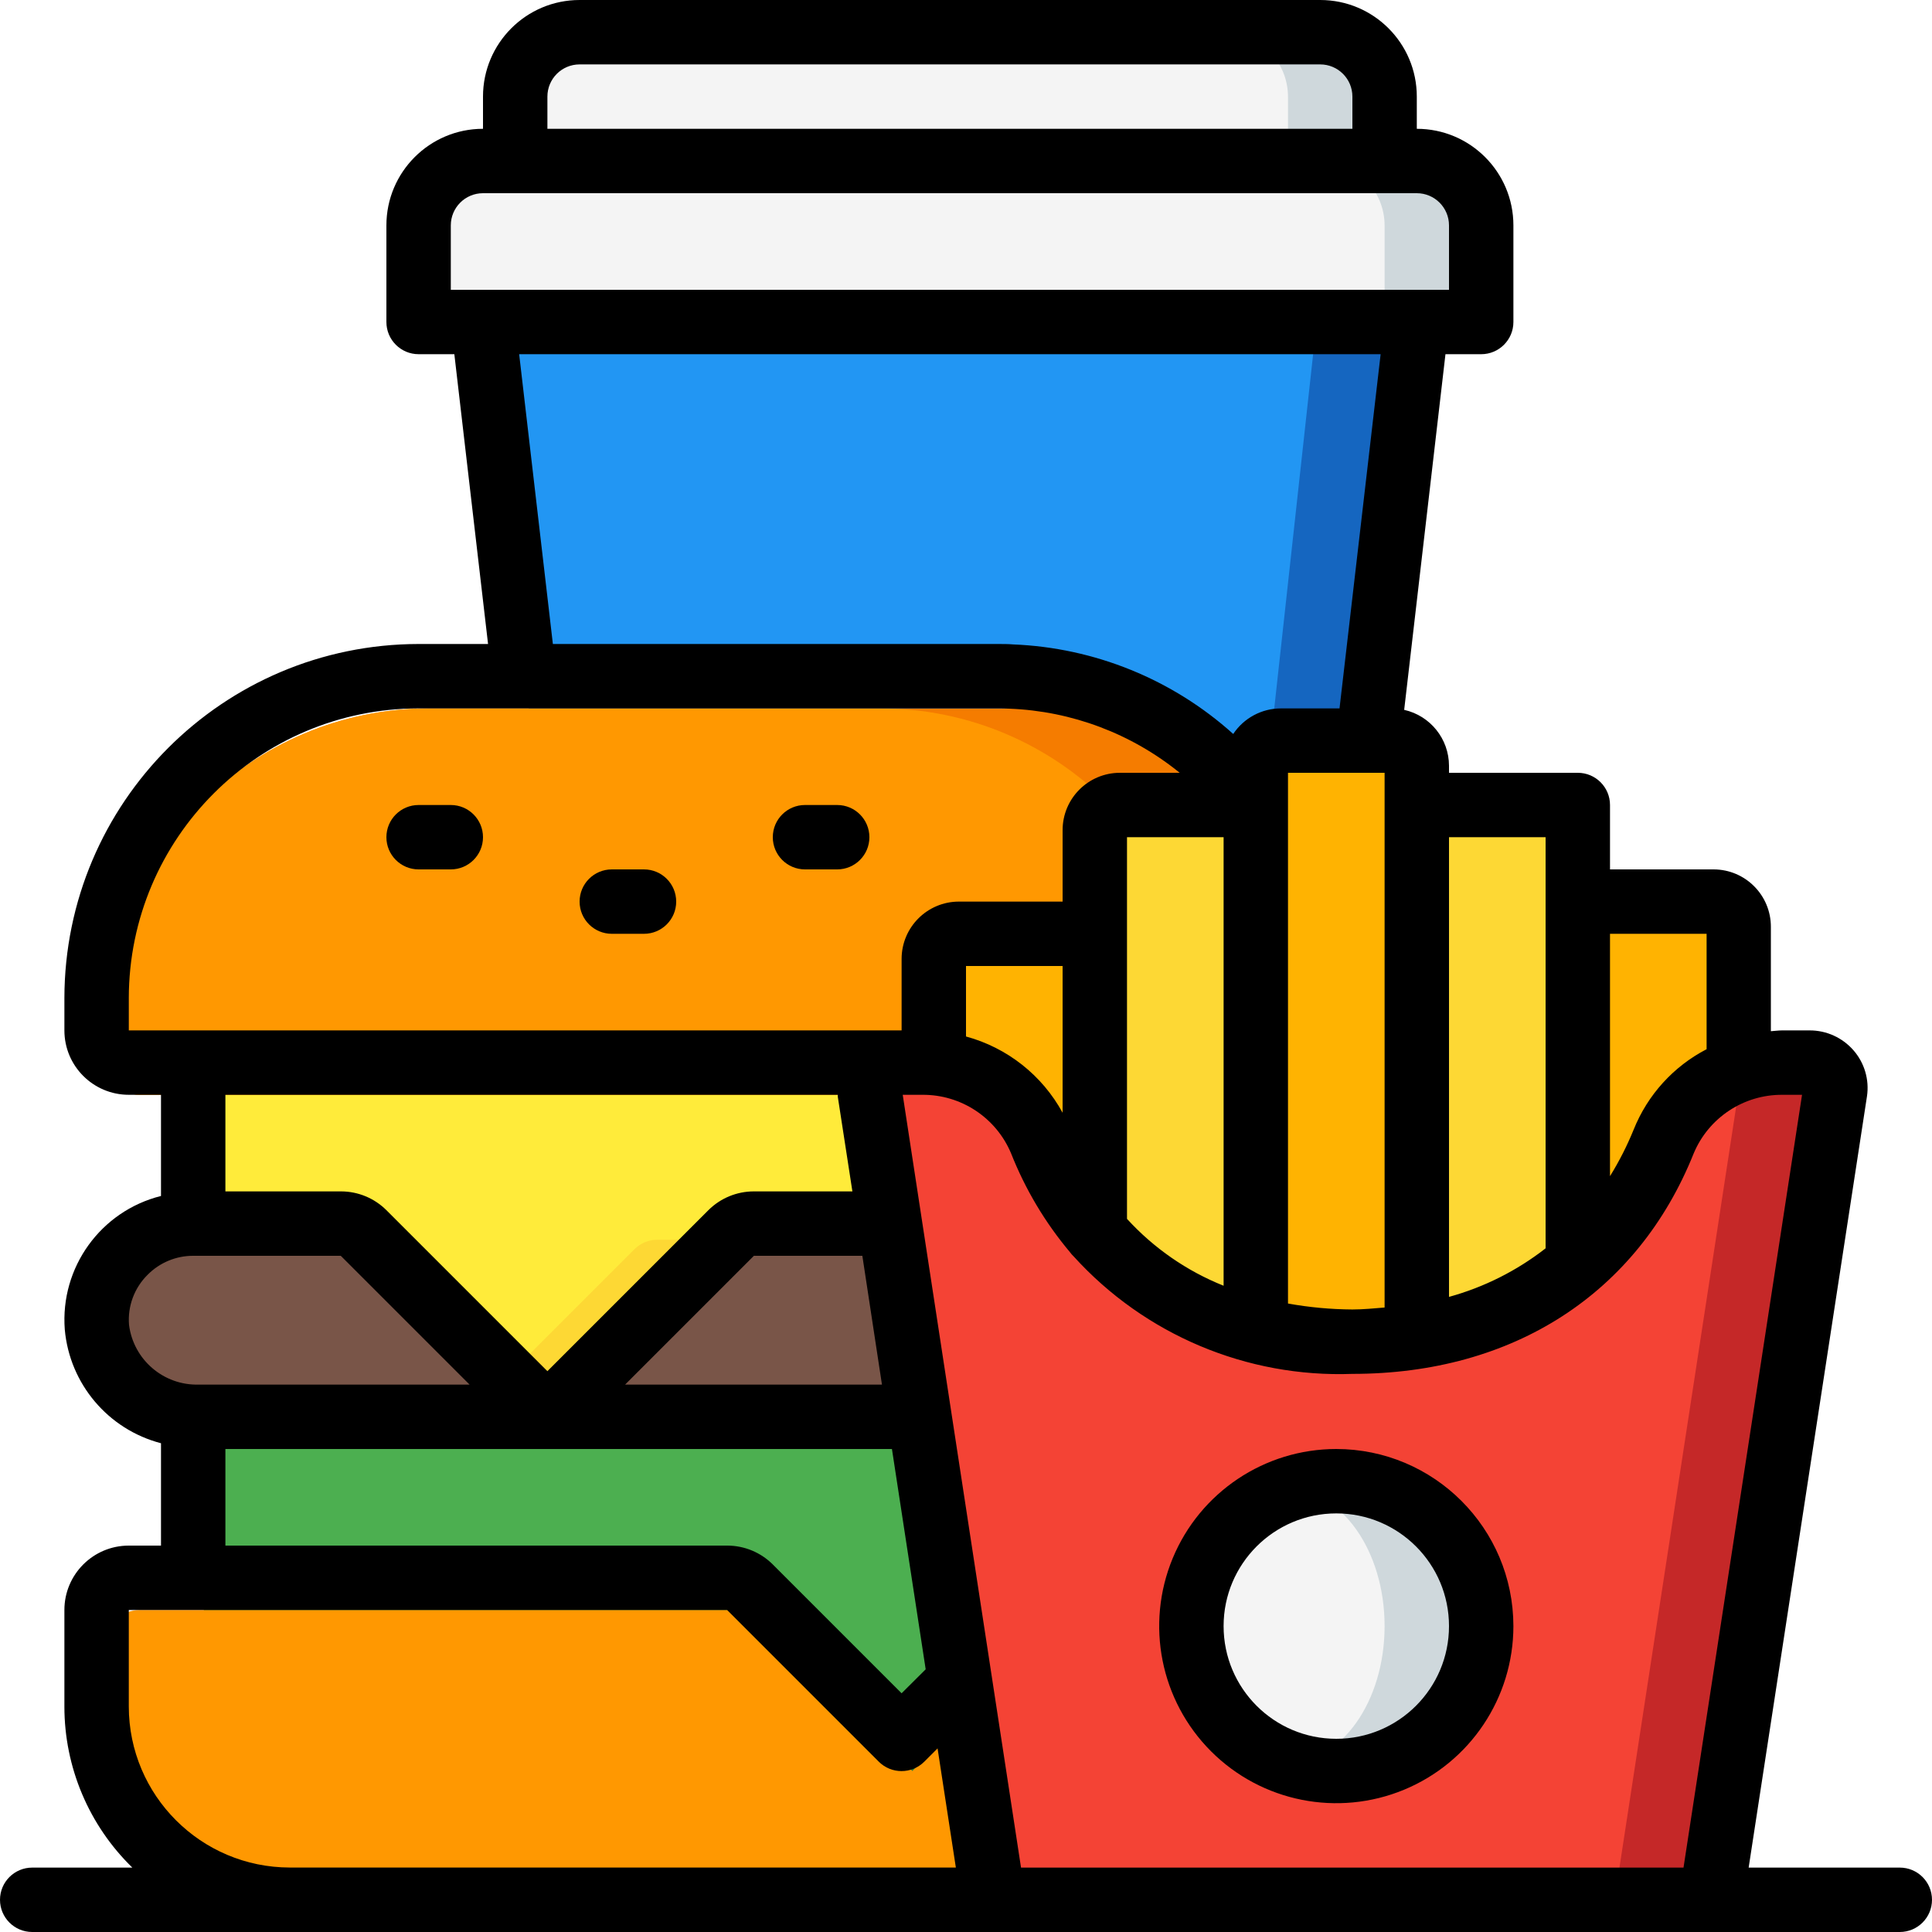
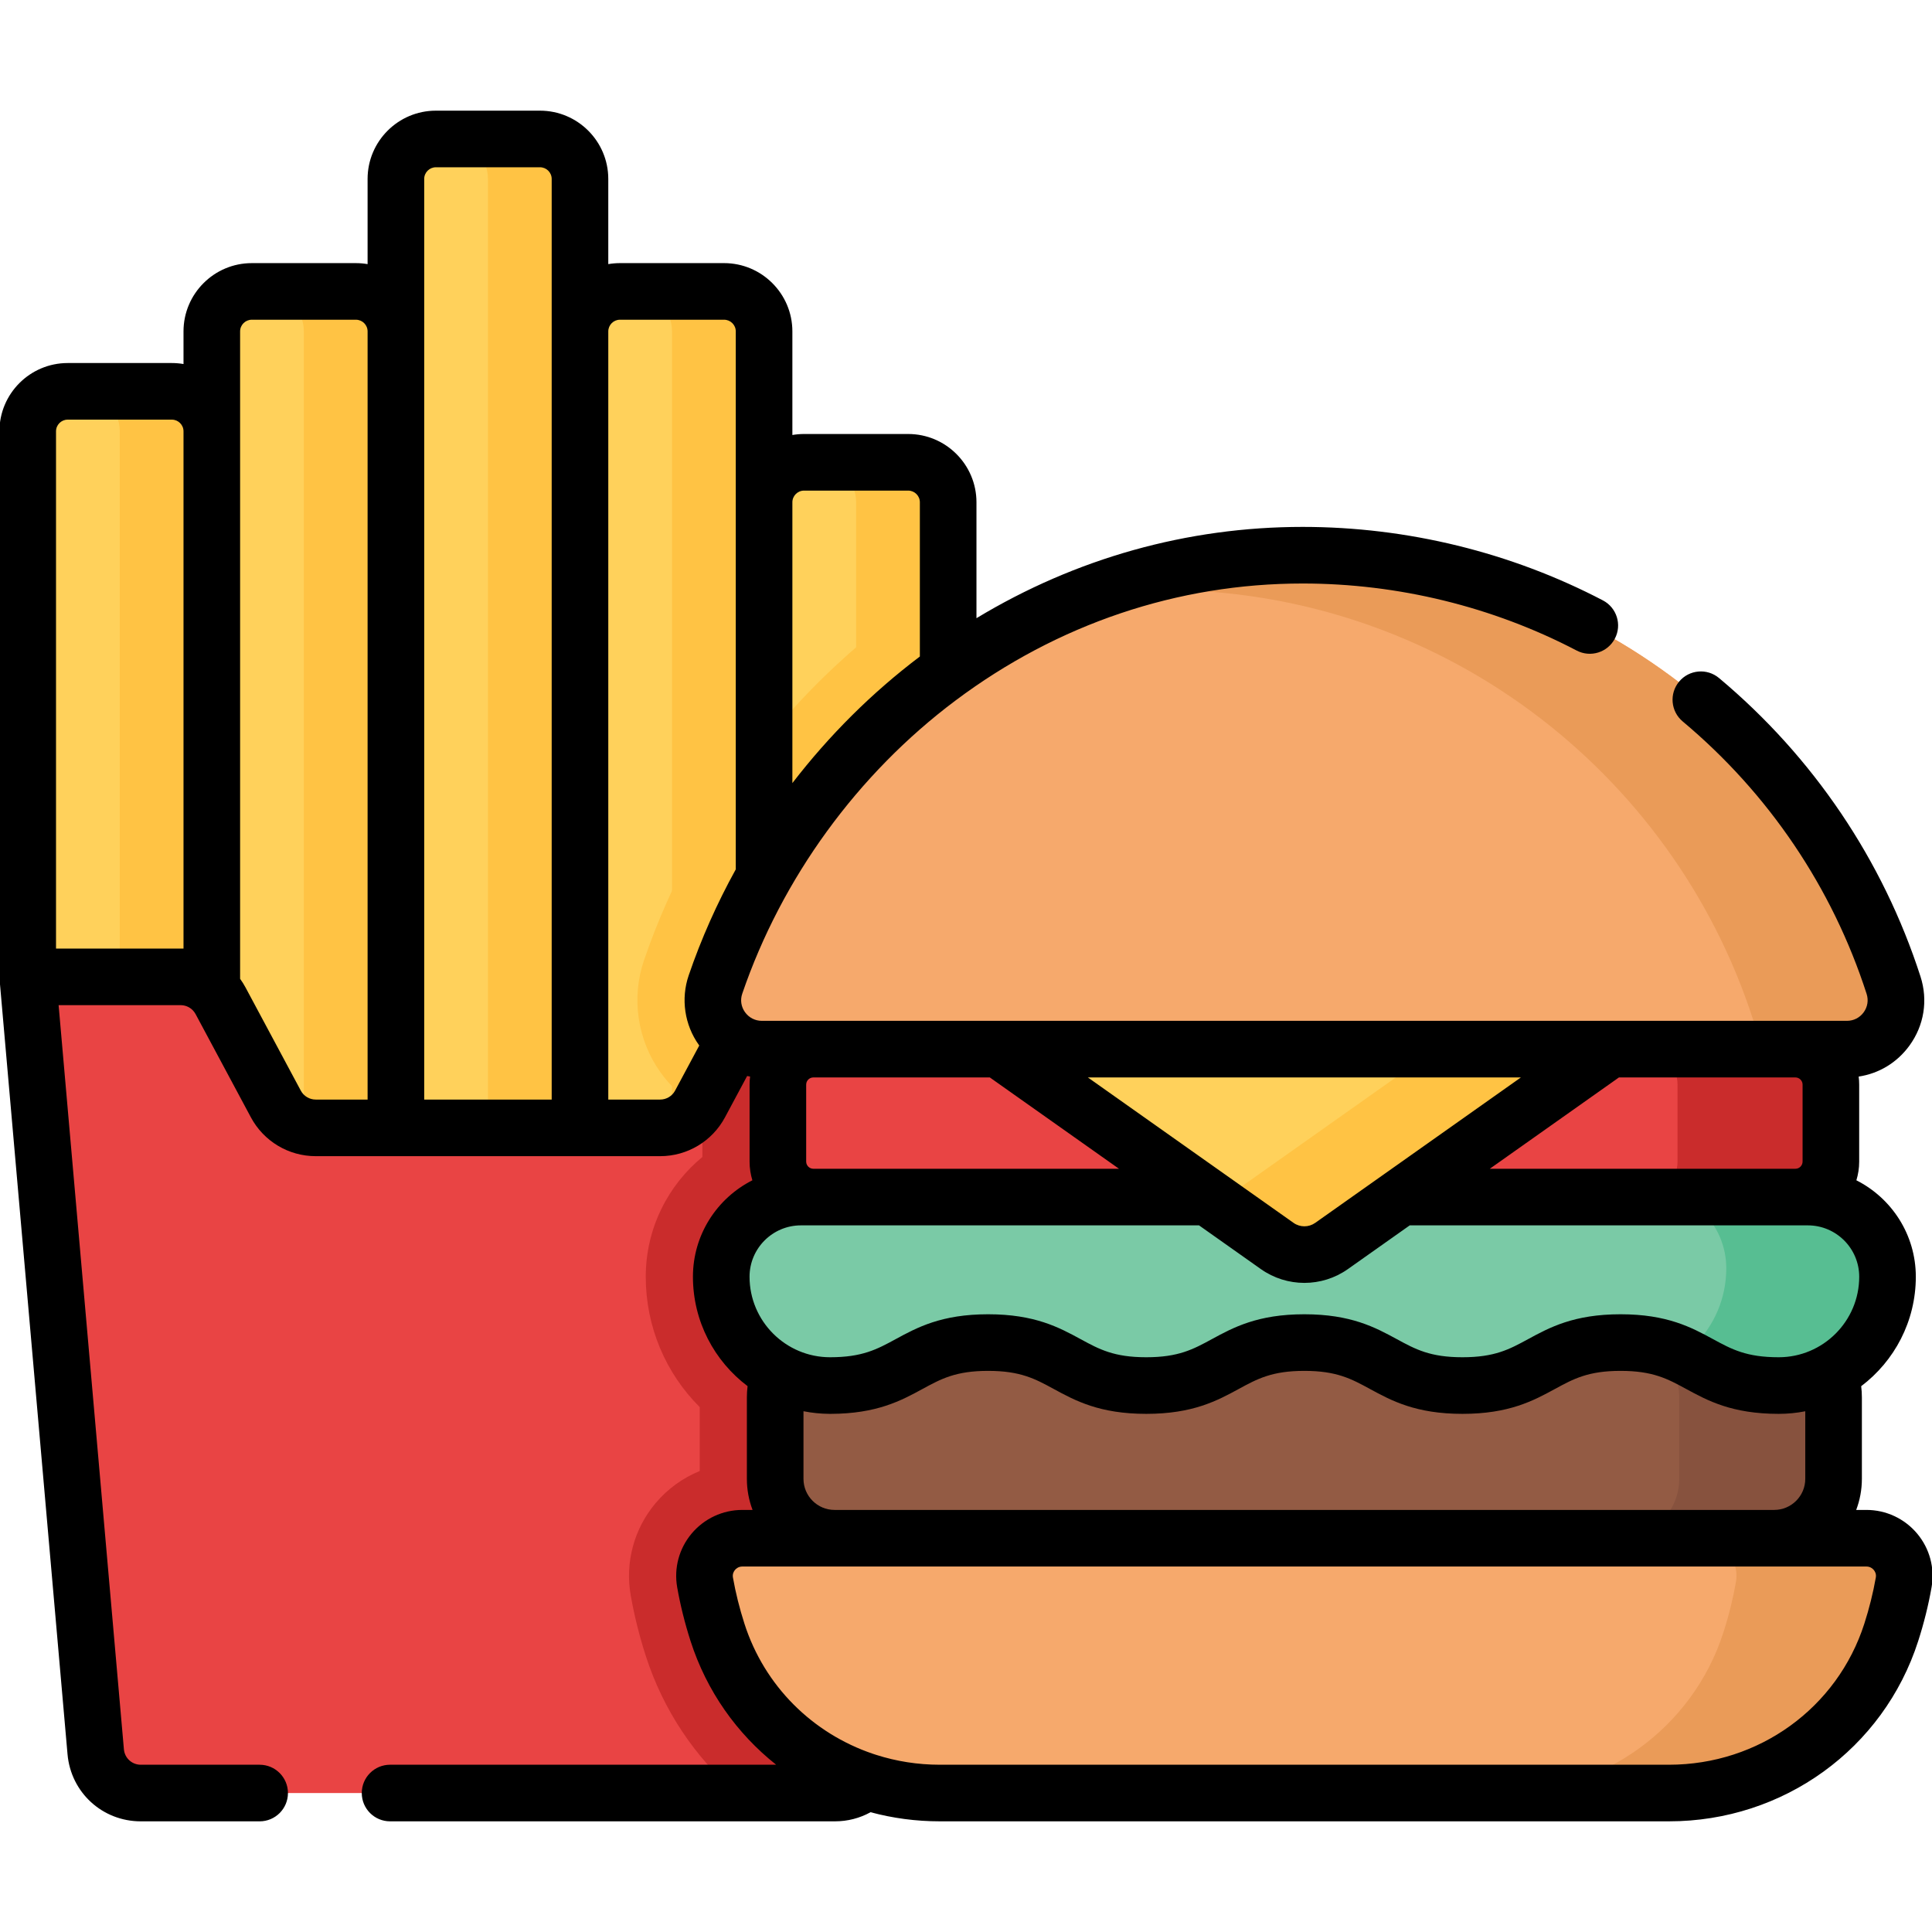
- <svg xmlns="http://www.w3.org/2000/svg" version="1.1" id="Capa_1" x="0px" y="0px" viewBox="0 0 512 512" style="enable-background:new 0 0 512 512;" xml:space="preserve">
-   <g>
-     <g transform="translate(3 1)">
-       <polygon style="fill:#1566C0;" points="372.467,75.8 331.251,451.267 166.216,451.267 125,75.8   " />
-       <polygon style="fill:#2296F3;" points="346.867,75.8 305.651,451.267 166.216,451.267 125,75.8   " />
-       <path style="fill:#2E7D32;" d="M324.108,365.933v76.8H284.94c-2.237,0.018-4.379,0.905-5.973,2.475L238.775,485.4l-40.192-40.192    c-1.594-1.57-3.736-2.457-5.973-2.475H51.042v-76.8H324.108z" />
-       <path style="fill:#4CAF50;" d="M298.508,365.933v76.8H259.34c-2.237,0.018-4.379,0.905-5.973,2.475L213.175,485.4l-40.192-40.192    c-1.594-1.57-3.736-2.457-5.973-2.475H51.042v-76.8H298.508z" />
-       <path style="fill:#4E342E;" d="M349.623,355.523c0.522,7.094-1.932,14.085-6.772,19.297c-4.84,5.212-11.63,8.176-18.743,8.18    H52.467c-13.785,0.295-25.501-10.012-26.965-23.723c-0.522-7.098,1.935-14.093,6.78-19.306c4.846-5.213,11.643-8.174,18.76-8.171    h271.616c0.485-0.014,0.971,0.014,1.451,0.085C337.336,332.254,348.246,342.362,349.623,355.523z" />
-       <path style="fill:#795548;" d="M321.19,346.989c0.522,7.095-1.933,14.087-6.774,19.3c-4.842,5.213-11.634,8.175-18.749,8.177    H49.659c-13.785,0.295-25.501-10.012-26.965-23.723c-0.522-7.092,1.931-14.082,6.769-19.294    c4.838-5.212,11.626-8.177,18.737-8.184h246.016c0.485-0.014,0.971,0.014,1.451,0.085    C308.898,323.717,319.813,333.825,321.19,346.989z" />
-       <path style="fill:#FDD834;" d="M321.267,263.533v59.819c-0.48-0.071-0.966-0.099-1.451-0.085H196.765    c-2.237,0.018-4.379,0.905-5.973,2.475l-48.725,48.725l-48.725-48.725c-1.594-1.57-3.736-2.457-5.973-2.475H48.2v-59.733H321.267z    " />
-       <path style="fill:#FFEB3A;" d="M295.667,267.8v59.819c-0.48-0.071-0.966-0.099-1.451-0.085H171.165    c-2.237,0.018-4.379,0.905-5.973,2.475l-35.925,35.925l-35.925-35.925c-1.594-1.57-3.736-2.457-5.973-2.475H48.2V267.8H295.667z" />
-       <path style="fill:#F57C00;" d="M349.708,272.067v8.533c0,4.713-3.82,8.533-8.533,8.533h-307.2c-4.713,0-8.533-3.821-8.533-8.533    v-8.533c0-47.128,38.205-85.333,85.333-85.333h153.6C311.503,186.733,349.708,224.938,349.708,272.067z" />
+ <svg xmlns="http://www.w3.org/2000/svg" enable-background="new 0 0 512 512" height="512" viewBox="0 0 512 512" width="512">
+   <g id="_x34_3_Burger">
+     <g>
      <g>
-         <path style="fill:#FF9801;" d="M315.575,272.067v8.533c0,4.713-3.82,8.533-8.533,8.533H33.975c-4.713,0-8.533-3.821-8.533-8.533     v-8.533c0-47.128,38.205-85.333,85.333-85.333h119.467C277.37,186.733,315.575,224.938,315.575,272.067z" />
-         <path style="fill:#FF9801;" d="M315.575,434.2v25.6c0,28.277-22.923,51.2-51.2,51.2H76.642c-28.277,0-51.2-22.923-51.2-51.2     v-25.6c0-4.713,3.821-8.533,8.533-8.533H192.61c2.237,0.018,4.379,0.905,5.973,2.475l40.192,40.192l40.192-40.192     c1.594-1.57,3.736-2.457,5.973-2.475h22.101C311.754,425.667,315.575,429.487,315.575,434.2z" />
+         <path d="m251.272 258.879h-48.785v-125.77c0-5.851 4.743-10.595 10.595-10.595h27.596c5.851 0 10.595 4.743 10.595 10.595v125.77z" fill="#ffd15b" />
+         <path d="m56.131 258.879h-48.785v-144.577c0-5.851 4.743-10.595 10.595-10.595h27.596c5.851 0 10.595 4.743 10.595 10.595v144.577z" fill="#ffd15b" />
+         <path d="m104.917 298.897h-48.786v-211.072c0-5.851 4.743-10.595 10.595-10.595h27.596c5.851 0 10.595 4.743 10.595 10.595z" fill="#ffd15b" />
+         <path d="m153.702 298.897h-48.785v-251.475c0-5.851 4.743-10.595 10.595-10.595h27.596c5.851 0 10.595 4.743 10.595 10.595v251.475z" fill="#ffd15b" />
+         <path d="m202.487 298.897h-48.785v-211.072c0-5.851 4.743-10.595 10.595-10.595h27.596c5.851 0 10.595 4.743 10.595 10.595v211.072z" fill="#ffd15b" />
+         <g fill="#ffc344">
+           <path d="m251.272 153.76v105.12h-48.79v-62.02c9.98-12.45 21.49-23.66 34.21-33.2 4.741-3.55 9.6-6.85 14.58-9.9z" />
+           <path d="m56.132 114.3v144.58h-24.39v-144.58c0-5.85-4.75-10.59-10.6-10.59h24.39c5.86 0 10.6 4.74 10.6 10.59z" />
+           <path d="m104.912 87.82v211.08h-24.39v-211.08c0-5.85-4.74-10.59-10.59-10.59h24.39c5.851 0 10.59 4.74 10.59 10.59z" />
+           <path d="m153.703 47.42v251.48h-24.39v-251.48c0-5.85-4.75-10.59-10.6-10.59h24.39c5.859 0 10.6 4.74 10.6 10.59z" />
+           <path d="m202.482 87.82v211.08h-24.39v-211.08c0-5.85-4.74-10.59-10.59-10.59h24.39c5.85 0 10.59 4.74 10.59 10.59z" />
+           <path d="m202.482 196.86v102.04h-16.34v-4.88c-.37-.2-.75-.42-1.11-.64-3.87-2.3-7.28-5.4-9.97-9.16-6.17-8.62-7.81-19.75-4.38-29.78 7.11-20.78 17.991-40.36 31.8-57.58z" />
+           <path d="m251.272 133.11v125.77h-24.39v-125.77c0-5.85-4.75-10.6-10.6-10.6h24.4c5.85 0 10.59 4.75 10.59 10.6z" />
+         </g>
+         <path d="m200.173 265.21-14.657 27.357c-2.088 3.898-6.151 6.33-10.573 6.33h-91.268c-4.422 0-8.485-2.433-10.573-6.33l-14.656-27.357c-2.088-3.898-6.151-6.33-10.573-6.33h-40.527l18.018 205.347c.544 6.194 5.731 10.946 11.949 10.946h183.991c6.218 0 11.405-4.752 11.949-10.946l18.018-205.347h-40.527c-4.42-.001-8.483 2.432-10.571 6.33z" fill="#e94444" />
+         <path d="m251.272 258.88-18.02 205.35c-.54 6.19-5.73 10.94-11.95 10.94h-26.16c-10.95-9.49-19.39-21.95-24.04-36.45-1.69-5.27-3.02-10.63-3.95-15.9-1.54-8.73.85-17.64 6.56-24.44 3.2-3.81 7.23-6.72 11.72-8.54v-16.94c-9.04-9.01-14.3-21.33-14.3-34.55 0-12.77 5.85-24.2 15.01-31.74v-12.59c-.37-.2-.75-.42-1.11-.64.17-.26.33-.53.48-.81l14.66-27.36c.62-1.14 1.4-2.16 2.31-3.02 2.19-2.1 5.14-3.31 8.26-3.31z" fill="#ca2c2c" />
+         <path d="m251.272 258.88-18.02 205.35c-.54 6.19-5.73 10.94-11.95 10.94h-41.88c6.21 0 11.4-4.75 11.94-10.94l18.01-205.27c.45-.05.91-.08 1.37-.08z" fill="#ca2c2c" />
+         <path d="m475.797 317.235h-260.246c-5.194 0-9.405-4.211-9.405-9.405v-20.391c0-5.194 4.211-9.405 9.405-9.405h260.246c5.194 0 9.405 4.211 9.405 9.405v20.391c.001 5.194-4.21 9.405-9.405 9.405z" fill="#e94444" />
+         <path d="m485.203 287.437v20.39c0 5.2-4.21 9.41-9.41 9.41h-40.64c5.2 0 9.41-4.21 9.41-9.41v-20.39c0-5.19-4.21-9.4-9.41-9.4h40.64c5.199 0 9.41 4.21 9.41 9.4z" fill="#ca2c2c" />
+         <path d="m470.182 407.646h-249.017c-8.69 0-15.734-7.044-15.734-15.734v-21.604c0-8.69 7.044-15.734 15.734-15.734h249.018c8.69 0 15.734 7.044 15.734 15.734v21.604c0 8.689-7.045 15.734-15.735 15.734z" fill="#935b44" />
+         <path d="m485.913 370.307v21.6c0 8.69-7.04 15.74-15.73 15.74h-40.9c8.69 0 15.73-7.05 15.73-15.74v-21.6c0-8.69-7.04-15.73-15.73-15.73h40.9c8.689 0 15.73 7.04 15.73 15.73z" fill="#87523e" />
+         <path d="m201.899 278.034c-8.873 0-15.164-8.724-12.293-17.12 22.212-64.96 83.49-113.779 155.606-113.779 73.221 0 135.27 47.836 156.599 113.961 2.699 8.368-3.559 16.938-12.351 16.938z" fill="#f6a96c" />
+         <path d="m489.462 278.037h-24.78c.74-2.42.79-5.09-.07-7.75-21.33-66.12-83.38-113.96-156.6-113.96-6.46 0-12.84.39-19.11 1.16 17.56-6.68 36.53-10.35 56.31-10.35 73.22 0 135.27 47.83 156.6 113.96 2.7 8.37-3.56 16.94-12.35 16.94z" fill="#ea9b58" />
+         <path d="m494.621 407.647h-297.893c-6.208 0-10.956 5.591-9.879 11.705.661 3.756 1.692 8.254 3.298 13.252 8.187 25.479 32.148 42.569 58.91 42.569h193.235c26.762 0 50.723-17.09 58.91-42.569 1.606-4.998 2.637-9.496 3.298-13.252 1.077-6.114-3.672-11.705-9.879-11.705z" fill="#f6a96c" />
+         <path d="m504.502 419.35c-.66 3.76-1.69 8.26-3.3 13.25-8.19 25.48-32.15 42.57-58.91 42.57h-44.48c26.77 0 50.73-17.09 58.91-42.57 1.61-4.99 2.64-9.49 3.3-13.25 1.08-6.11-3.67-11.7-9.88-11.7h44.48c6.21 0 10.95 5.59 9.88 11.7z" fill="#ea9b58" />
+         <path d="m191.136 338.347c0 15.927 12.911 28.838 28.838 28.838h.089-.094c20.947 0 20.947-11.391 41.895-11.391 20.95 0 20.95 11.391 41.9 11.391s20.95-11.391 41.9-11.391c20.951 0 20.951 11.391 41.902 11.391 20.95 0 20.95-11.391 41.901-11.391 20.953 0 20.953 11.391 41.907 11.391 15.927 0 28.838-12.911 28.838-28.838 0-11.66-9.452-21.112-21.112-21.112h-266.853c-11.659 0-21.111 9.452-21.111 21.112z" fill="#7acaa6" />
+         <path d="m500.212 338.347c0 7.97-3.23 15.17-8.45 20.39s-12.42 8.45-20.39 8.45c-13.38 0-18.21-4.64-25.42-8 1.09-.81 2.12-1.71 3.08-2.67 5.22-5.22 8.45-12.43 8.45-20.39 0-5.83-2.36-11.11-6.18-14.93-1.6-1.6-3.46-2.94-5.5-3.96h33.3c5.83 0 11.11 2.36 14.93 6.18s6.18 9.1 6.18 14.93z" fill="#57be92" />
+         <path d="m264.696 278.034 73.777 52.164c4.316 3.051 10.086 3.051 14.402 0l73.777-52.164z" fill="#ffd15b" />
+         <path d="m426.652 278.037-73.78 52.16c-4.31 3.05-10.08 3.05-14.4 0l-16.21-11.46c.96-.36 1.89-.85 2.76-1.47l55.49-39.23z" fill="#ffc344" />
      </g>
-       <g>
-         <path style="fill:#CFD8DC;" d="M363.933,24.6v34.133h-230.4V24.6c0.028-9.414,7.653-17.039,17.067-17.067h196.267     C356.281,7.561,363.905,15.186,363.933,24.6z" />
-         <path style="fill:#CFD8DC;" d="M389.533,58.733V75.8c0,4.713-3.82,8.533-8.533,8.533H116.467c-4.713,0-8.533-3.82-8.533-8.533     V58.733c0.028-9.414,7.653-17.039,17.067-17.067h247.467C381.881,41.695,389.505,49.319,389.533,58.733z" />
-       </g>
-       <g>
-         <path style="fill:#F4F4F4;" d="M338.333,24.6v34.133h-230.4c0.028-9.414,7.653-17.039,17.067-17.067h8.533V24.6     c0.028-9.414,7.653-17.039,17.067-17.067h170.667C330.681,7.561,338.305,15.186,338.333,24.6z" />
-         <path style="fill:#F4F4F4;" d="M363.933,58.733V75.8c0,4.713-3.82,8.533-8.533,8.533H116.467c-4.713,0-8.533-3.82-8.533-8.533     V58.733c0.028-9.414,7.653-17.039,17.067-17.067h221.867C356.281,41.695,363.905,49.319,363.933,58.733z" />
-       </g>
-       <path style="fill:#C52828;" d="M483.315,288.28l-32.853,214.187H260.253l-32.768-214.101c-0.545-3.38,1.556-6.625,4.864-7.509    c0.581-0.174,1.185-0.261,1.792-0.256h7.339c1.024,0,1.963,0.085,2.987,0.171l188.416,1.621l22.955,0.171h1.963    c3.702-1.3,7.597-1.963,11.52-1.963h7.253c1.967-0.031,3.848,0.803,5.146,2.282C483.017,284.36,483.6,286.334,483.315,288.28z" />
-       <path style="fill:#F44335;" d="M457.715,288.28l-32.853,214.187H260.253l-32.768-214.101c-0.545-3.38,1.556-6.625,4.864-7.509    l199.851,1.707c0.216-0.097,0.447-0.154,0.683-0.171c3.486-1.202,7.15-1.808,10.837-1.792h7.253    c1.812,0.013,3.551,0.715,4.864,1.963C457.349,284.054,458.048,286.183,457.715,288.28z" />
-       <g>
-         <path style="fill:#FFB301;" d="M372.543,353.219c-14.399,2.318-29.12,1.679-43.264-1.877l0.521-2.475V201.923     c0.005-3.674,2.982-6.651,6.656-6.656h29.355c3.674,0.005,6.651,2.982,6.656,6.656v150.699L372.543,353.219z" />
-         <path style="fill:#FFB301;" d="M287.133,246.467V325.4c-6.019-7.135-10.833-15.206-14.251-23.893     c-4.797-11.723-15.789-19.743-28.416-20.736v-27.648c0.005-3.674,2.982-6.651,6.656-6.656H287.133z" />
-       </g>
-       <g>
-         <path style="fill:#FDD834;" d="M329.8,209.859v136.533l-0.512,2.475h-0.085c-16.444-3.908-31.194-13.003-42.069-25.941V216.515     c0.005-3.674,2.982-6.651,6.656-6.656H329.8z" />
-         <path style="fill:#FDD834;" d="M415.987,333.165c-12.173,10.839-27.29,17.818-43.435,20.053l-0.085-0.597V212.333H406.6     c4.713,0,8.533,3.821,8.533,8.533v111.275L415.987,333.165z" />
-       </g>
-       <path style="fill:#FFB301;" d="M457.8,244.589v37.973c-9.045,3.158-16.291,10.062-19.883,18.944    c-4.717,12.11-12.198,22.951-21.845,31.659h-0.085l-0.853-1.024v-94.208h36.011C454.818,237.938,457.795,240.915,457.8,244.589z" />
-       <path style="fill:#CFD8DC;" d="M389.533,429.933c0,21.208-17.192,38.4-38.4,38.4c-4.363,0.013-8.696-0.737-12.8-2.219    c-15.31-5.443-25.536-19.933-25.536-36.181s10.227-30.738,25.536-36.181c4.104-1.481,8.437-2.232,12.8-2.219    C372.341,391.533,389.533,408.726,389.533,429.933z" />
-       <ellipse style="fill:#F4F4F4;" cx="338.333" cy="429.933" rx="25.6" ry="36.181" />
-     </g>
-     <g>
-       <path d="M110.933,230.4h8.533c4.713,0,8.533-3.821,8.533-8.533c0-4.713-3.821-8.533-8.533-8.533h-8.533    c-4.713,0-8.533,3.821-8.533,8.533C102.4,226.579,106.221,230.4,110.933,230.4z" />
-       <path d="M162.133,247.467h8.533c4.713,0,8.533-3.821,8.533-8.533c0-4.713-3.821-8.533-8.533-8.533h-8.533    c-4.713,0-8.533,3.821-8.533,8.533C153.6,243.646,157.421,247.467,162.133,247.467z" />
-       <path d="M213.333,230.4h8.533c4.713,0,8.533-3.821,8.533-8.533c0-4.713-3.821-8.533-8.533-8.533h-8.533    c-4.713,0-8.533,3.821-8.533,8.533C204.8,226.579,208.621,230.4,213.333,230.4z" />
-       <path d="M503.467,494.933h-40.055l31.36-204.433c0.64-4.37-0.66-8.802-3.558-12.134c-2.925-3.374-7.174-5.309-11.639-5.299h-7.313    c-1.007,0-1.971,0.154-2.961,0.213v-27.691c-0.005-8.374-6.782-15.166-15.155-15.189h-27.477v-17.067    c0-4.713-3.82-8.533-8.533-8.533H384v-1.877c-0.015-7.104-4.947-13.251-11.878-14.805l10.94-94.251h9.472    c4.713,0,8.533-3.821,8.533-8.533v-25.6c0-14.138-11.462-25.6-25.6-25.6V25.6c0-14.138-11.462-25.6-25.6-25.6H153.6    C139.462,0,128,11.462,128,25.6v8.533c-14.138,0-25.6,11.462-25.6,25.6v25.6c0,4.713,3.821,8.533,8.533,8.533h9.472l8.934,76.8    h-18.406c-51.816,0.061-93.806,42.051-93.867,93.867v8.533c0,9.426,7.641,17.067,17.067,17.067h8.533v26.812    c-15.987,4.007-26.757,18.955-25.498,35.388c1.285,14.422,11.488,26.483,25.498,30.14V409.6h-8.533    c-9.426,0-17.067,7.641-17.067,17.067v25.6c-0.002,16.069,6.492,31.457,18.005,42.667H8.533c-4.713,0-8.533,3.821-8.533,8.533    C0,508.18,3.821,512,8.533,512h494.933c4.713,0,8.533-3.82,8.533-8.533C512,498.754,508.18,494.933,503.467,494.933z     M477.56,290.133l-31.411,204.801H270.583l-31.351-204.801l5.214,0.001c10.256-0.069,19.539,6.062,23.501,15.522    c3.751,9.501,9.012,18.333,15.582,26.155c0.302,0.423,0.645,0.814,1.024,1.169c18.826,20.749,45.849,32.134,73.847,31.113    c42.667,0,75.605-21.333,90.453-58.445c3.956-9.437,13.209-15.56,23.441-15.514L477.56,290.133z M366.933,204.8v141.705    c-2.825,0.222-5.615,0.521-8.533,0.521c-5.724-0.037-11.433-0.565-17.067-1.579V204.8H366.933z M324.267,221.867v118.869    c-9.759-3.905-18.51-9.963-25.6-17.724V221.867H324.267z M281.6,294.886c-5.425-9.941-14.671-17.239-25.6-20.207V256h25.6V294.886    z M233.728,366.933h-68.07l34.133-34.133h28.74L233.728,366.933z M452.267,247.467v30.583    c-8.775,4.548-15.627,12.094-19.311,21.265c-1.745,4.297-3.849,8.439-6.289,12.382v-64.23H452.267z M409.6,221.867v102.4v0.085    v6.468c-7.602,5.935-16.302,10.308-25.6,12.868V221.867H409.6z M145.067,25.6c0-4.713,3.82-8.533,8.533-8.533h196.267    c4.713,0,8.533,3.821,8.533,8.533v8.533H145.067V25.6z M119.467,59.733c0-4.713,3.821-8.533,8.533-8.533h247.467    c4.713,0,8.533,3.821,8.533,8.533V76.8H119.467V59.733z M137.583,93.867h228.301l-10.897,93.867h-15.531    c-5.08,0.004-9.822,2.547-12.638,6.775c-16.077-14.469-36.705-22.863-58.317-23.731c-1.323-0.111-2.645-0.111-3.968-0.111H146.517    L137.583,93.867z M34.133,264.533c0.052-42.394,34.406-76.748,76.8-76.8h153.6c0.896,0,1.783,0,3.004,0.077    c16.475,0.637,32.299,6.599,45.099,16.99h-15.846c-8.387,0.005-15.185,6.802-15.189,15.189v18.944h-27.477    c-8.387,0.005-15.185,6.802-15.189,15.189v18.944h-204.8V264.533z M222.02,290.133c0,0.162,0,0.324,0,0.486l3.874,25.114h-26.129    c-4.51,0.003-8.836,1.792-12.032,4.975l-42.667,42.667L102.4,320.708c-3.196-3.183-7.522-4.972-12.032-4.975H59.733v-25.6H222.02z     M34.193,351.104c-0.403-4.946,1.41-9.816,4.949-13.295c3.187-3.216,7.53-5.02,12.058-5.009h39.108l34.133,34.133H52.651    C43.345,367.183,35.365,360.339,34.193,351.104z M59.733,384h176.64l8.943,58.385l-6.383,6.349L204.8,414.601    c-3.192-3.193-7.518-4.991-12.032-5.001H59.733V384z M34.133,452.267v-25.6H51.2h141.491l40.192,40.192    c3.332,3.331,8.734,3.331,12.066,0l3.516-3.516l4.847,31.573H76.8C53.254,494.888,34.171,475.813,34.133,452.267z" />
-       <path d="M354.133,384c-18.983,0-36.096,11.435-43.361,28.973c-7.264,17.538-3.249,37.725,10.174,51.147    s33.61,17.438,51.147,10.174c17.538-7.264,28.973-24.378,28.973-43.361C401.038,405.025,380.042,384.028,354.133,384z     M354.133,460.8c-16.495,0-29.867-13.372-29.867-29.867c0-16.495,13.372-29.867,29.867-29.867    c16.495,0,29.867,13.372,29.867,29.867C384,447.428,370.628,460.8,354.133,460.8z" />
+       <path d="m508.061 406.413c-3.343-3.982-8.241-6.267-13.439-6.267h-2.711c.974-2.561 1.507-5.337 1.507-8.235v-21.604c0-.993-.062-1.977-.185-2.95 8.789-6.639 14.479-17.173 14.479-29.011 0-11.154-6.416-20.838-15.752-25.555.483-1.57.743-3.236.743-4.962v-20.392c0-.723-.046-1.436-.134-2.135 5.379-.805 10.168-3.693 13.448-8.197 3.894-5.348 4.963-12.022 2.934-18.313-9.948-30.841-28.411-58.195-53.393-79.107-3.178-2.659-7.906-2.238-10.565.937-2.659 3.177-2.239 7.906.937 10.565 22.811 19.095 39.667 44.064 48.746 72.211.54 1.674.254 3.452-.784 4.879-1.044 1.434-2.659 2.256-4.43 2.256h-287.563c-1.795 0-3.425-.839-4.471-2.303-1.031-1.442-1.296-3.225-.726-4.89 10.474-30.631 30.536-58.217 56.491-77.676 27.078-20.3 58.897-31.03 92.019-31.03 25.273 0 50.388 6.145 72.628 17.77 3.67 1.92 8.202.5 10.121-3.172 1.919-3.671.499-8.202-3.172-10.121-24.377-12.742-51.894-19.477-79.577-19.477-30.593 0-60.154 8.316-86.439 24.193v-30.718c0-9.978-8.117-18.095-18.095-18.095h-27.596c-1.055 0-2.089.091-3.095.265v-27.455c0-9.978-8.117-18.095-18.095-18.095h-27.596c-1.055 0-2.089.091-3.095.265v-22.571c0-9.978-8.117-18.096-18.095-18.096h-27.596c-9.978 0-18.095 8.118-18.095 18.096v22.572c-1.006-.174-2.04-.265-3.095-.265h-27.594c-9.978 0-18.095 8.117-18.095 18.095v8.648c-1.006-.174-2.04-.265-3.095-.265h-27.595c-9.978 0-18.095 8.118-18.095 18.096 0 0 .006 144.858.007 144.881.002.046 18.041 205.697 18.041 205.697.89 10.144 9.238 17.792 19.42 17.792h31.496c4.142 0 7.5-3.357 7.5-7.5s-3.358-7.5-7.5-7.5h-31.497c-2.347 0-4.272-1.764-4.478-4.103l-17.302-197.192h32.339c1.106 0 2.15.404 2.955 1.107.09.09.183.178.277.263.284.295.531.63.73 1.002l14.656 27.357c3.4 6.346 9.984 10.288 17.184 10.288h91.268c7.199 0 13.784-3.942 17.185-10.288l5.868-10.954c.261.051.523.097.786.137-.089.703-.135 1.419-.135 2.146v20.392c0 1.726.26 3.392.743 4.961-9.336 4.717-15.754 14.401-15.754 25.556 0 11.831 5.684 22.359 14.483 28.999-.125.979-.188 1.968-.188 2.962v21.604c0 2.898.534 5.675 1.507 8.235h-2.71c-5.198 0-10.097 2.284-13.44 6.267-3.327 3.964-4.721 9.153-3.826 14.239.832 4.723 2.024 9.516 3.544 14.245 4.266 13.279 12.282 24.532 22.683 32.775h-102.316c-4.142 0-7.5 3.357-7.5 7.5s3.358 7.5 7.5 7.5h117.933c3.322 0 6.546-.84 9.402-2.415 5.87 1.58 12.027 2.415 18.349 2.415h193.235c30.325 0 56.869-19.199 66.051-47.775 1.521-4.735 2.713-9.528 3.544-14.245.895-5.086-.499-10.275-3.825-14.239zm-30.359-118.975v20.392c0 1.051-.854 1.905-1.904 1.905h-80.991l34.229-24.202h46.761c1.051 0 1.905.855 1.905 1.905zm-74.648-1.905-36.127 25.544c-.032.022-.064.045-.096.068l-18.285 12.929c-1.719 1.214-4.025 1.216-5.742 0l-18.306-12.944c-.014-.01-.028-.02-.042-.029l-36.161-25.568zm-140.742 0 34.23 24.202h-80.991c-1.05 0-1.905-.854-1.905-1.905v-20.392c0-1.051.854-1.905 1.905-1.905zm-49.23-155.518h27.596c1.707 0 3.095 1.389 3.095 3.095v40.873c-12.681 9.569-24.064 20.917-33.785 33.544v-74.416c-.001-1.708 1.387-3.096 3.094-3.096zm-198.236 121.364v-137.076c0-1.707 1.388-3.096 3.095-3.096h27.596c1.707 0 3.095 1.389 3.095 3.096v137.076zm64.867 37.646-14.656-27.357c-.427-.797-.904-1.555-1.426-2.273v-171.571c0-1.706 1.388-3.095 3.095-3.095h27.596c1.707 0 3.095 1.389 3.095 3.095v203.573h-13.742c-1.66 0-3.177-.909-3.962-2.372zm32.704-241.602c0-1.707 1.388-3.096 3.095-3.096h27.596c1.707 0 3.095 1.389 3.095 3.096v243.975h-33.785v-243.975zm62.526 243.974h-13.741v-203.573c0-1.706 1.389-3.095 3.095-3.095h27.596c1.707 0 3.095 1.389 3.095 3.095v142.564c-4.972 8.997-9.164 18.408-12.478 28.099-2.124 6.213-1.108 13.116 2.717 18.467.028.039.056.077.084.115l-6.405 11.956c-.785 1.463-2.303 2.372-3.963 2.372zm37.305 33.338h105.509l16.388 11.587c3.448 2.438 7.488 3.657 11.529 3.657s8.083-1.22 11.531-3.657l16.387-11.587h105.508c7.505 0 13.611 6.106 13.611 13.611 0 11.767-9.572 21.339-21.338 21.339-8.569 0-12.453-2.111-17.371-4.785-5.695-3.097-12.151-6.606-24.535-6.606-12.383 0-18.838 3.51-24.534 6.607-4.916 2.673-8.8 4.784-17.367 4.784-8.568 0-12.452-2.111-17.368-4.785-5.696-3.097-12.151-6.606-24.534-6.606-12.382 0-18.838 3.51-24.533 6.606-4.916 2.674-8.799 4.785-17.367 4.785-8.567 0-12.45-2.111-17.366-4.784-5.695-3.098-12.15-6.607-24.533-6.607-12.381 0-18.835 3.51-24.53 6.607-4.915 2.672-8.797 4.783-17.36 4.784-11.765-.001-21.337-9.573-21.337-21.339-.002-7.504 6.104-13.611 13.61-13.611zm7.643 49.951h.22c12.288-.027 18.715-3.522 24.388-6.607 4.916-2.673 8.798-4.784 17.364-4.784 8.568 0 12.451 2.111 17.367 4.785 5.695 3.097 12.15 6.606 24.532 6.606s18.838-3.51 24.533-6.606c4.916-2.674 8.799-4.785 17.367-4.785s12.452 2.111 17.368 4.785c5.696 3.097 12.151 6.606 24.534 6.606 12.382 0 18.837-3.51 24.533-6.606 4.916-2.674 8.8-4.785 17.368-4.785 8.569 0 12.453 2.111 17.371 4.785 5.695 3.097 12.151 6.606 24.535 6.606 2.409 0 4.764-.236 7.044-.686v17.912c0 4.54-3.694 8.234-8.234 8.234h-249.016c-4.541 0-8.234-3.694-8.234-8.234v-17.923c2.252.446 4.579.685 6.96.697zm277.222 43.366c-.712 4.047-1.739 8.171-3.052 12.258-7.181 22.348-27.985 37.363-51.77 37.363h-193.234c-5.859 0-11.538-.912-16.876-2.62-.28-.111-.565-.205-.854-.281-15.935-5.388-28.722-17.915-34.039-34.463-1.312-4.083-2.339-8.207-3.053-12.258-.17-.97.267-1.666.542-1.995.286-.34.918-.91 1.951-.91h297.893c1.032 0 1.665.57 1.95.91.276.33.713 1.026.542 1.996z" />
    </g>
  </g>
-   <g>
- </g>
-   <g>
- </g>
-   <g>
- </g>
-   <g>
- </g>
-   <g>
- </g>
-   <g>
- </g>
-   <g>
- </g>
-   <g>
- </g>
-   <g>
- </g>
-   <g>
- </g>
-   <g>
- </g>
-   <g>
- </g>
-   <g>
- </g>
-   <g>
- </g>
-   <g>
- </g>
</svg>
